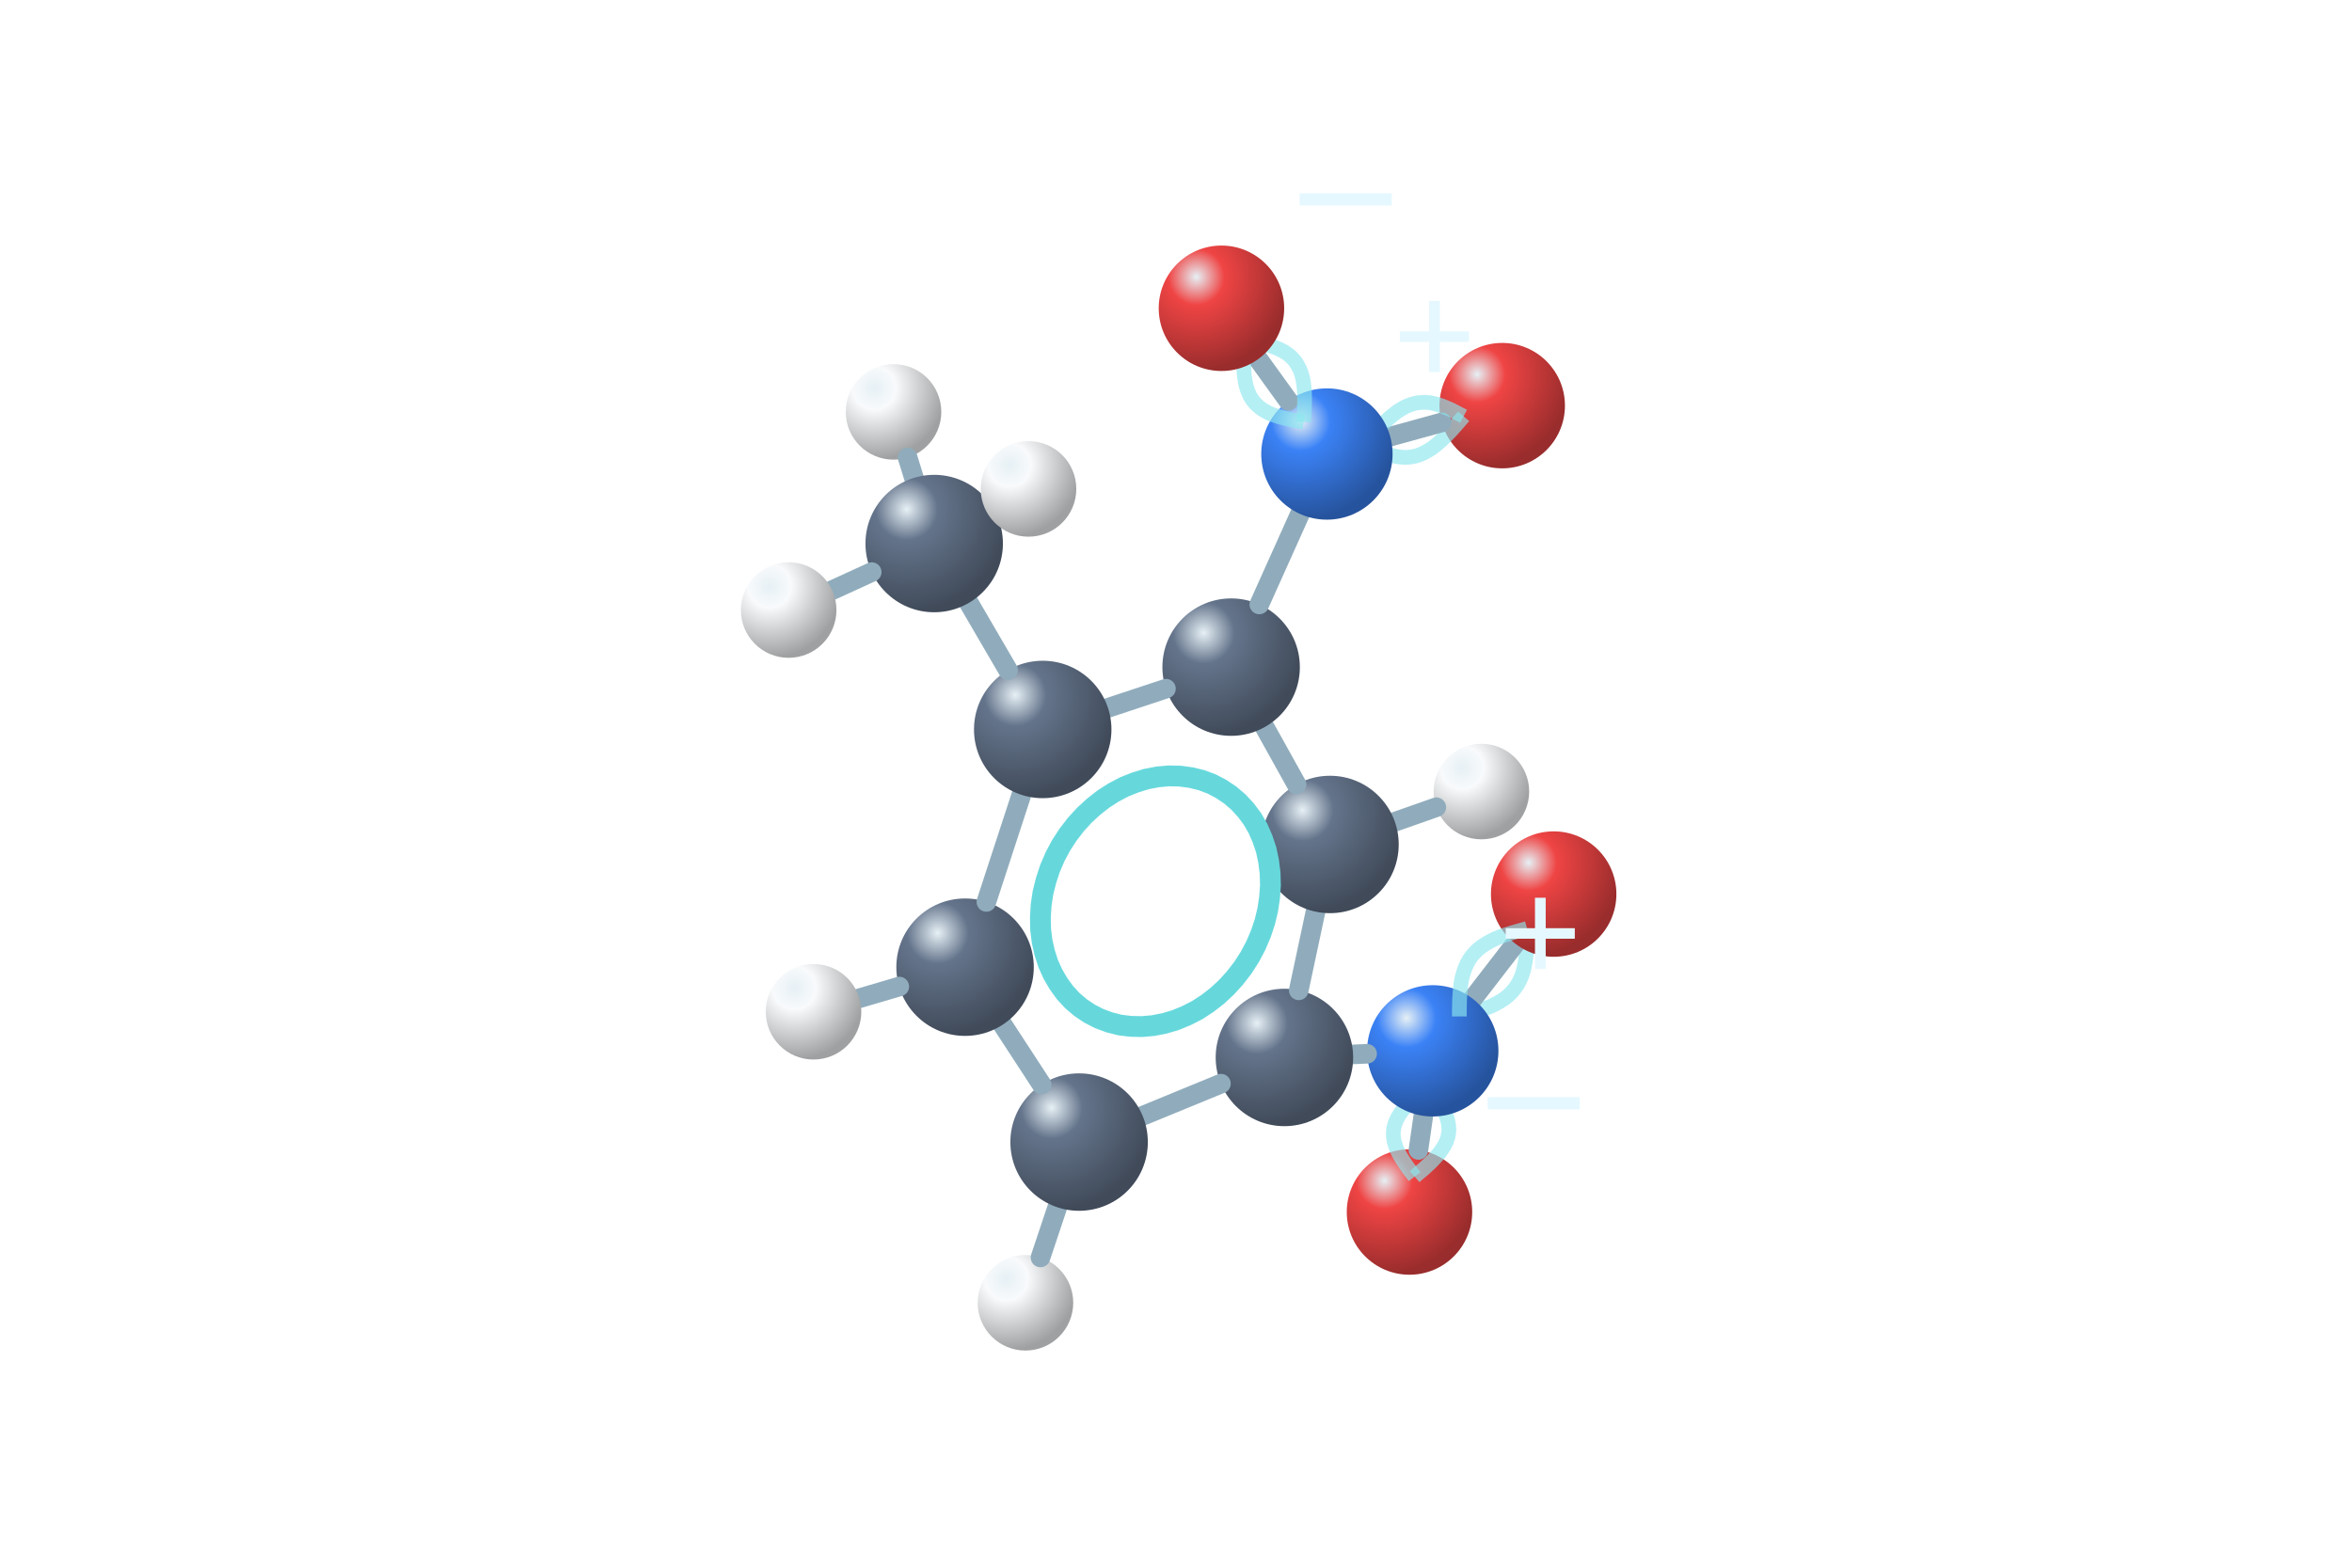
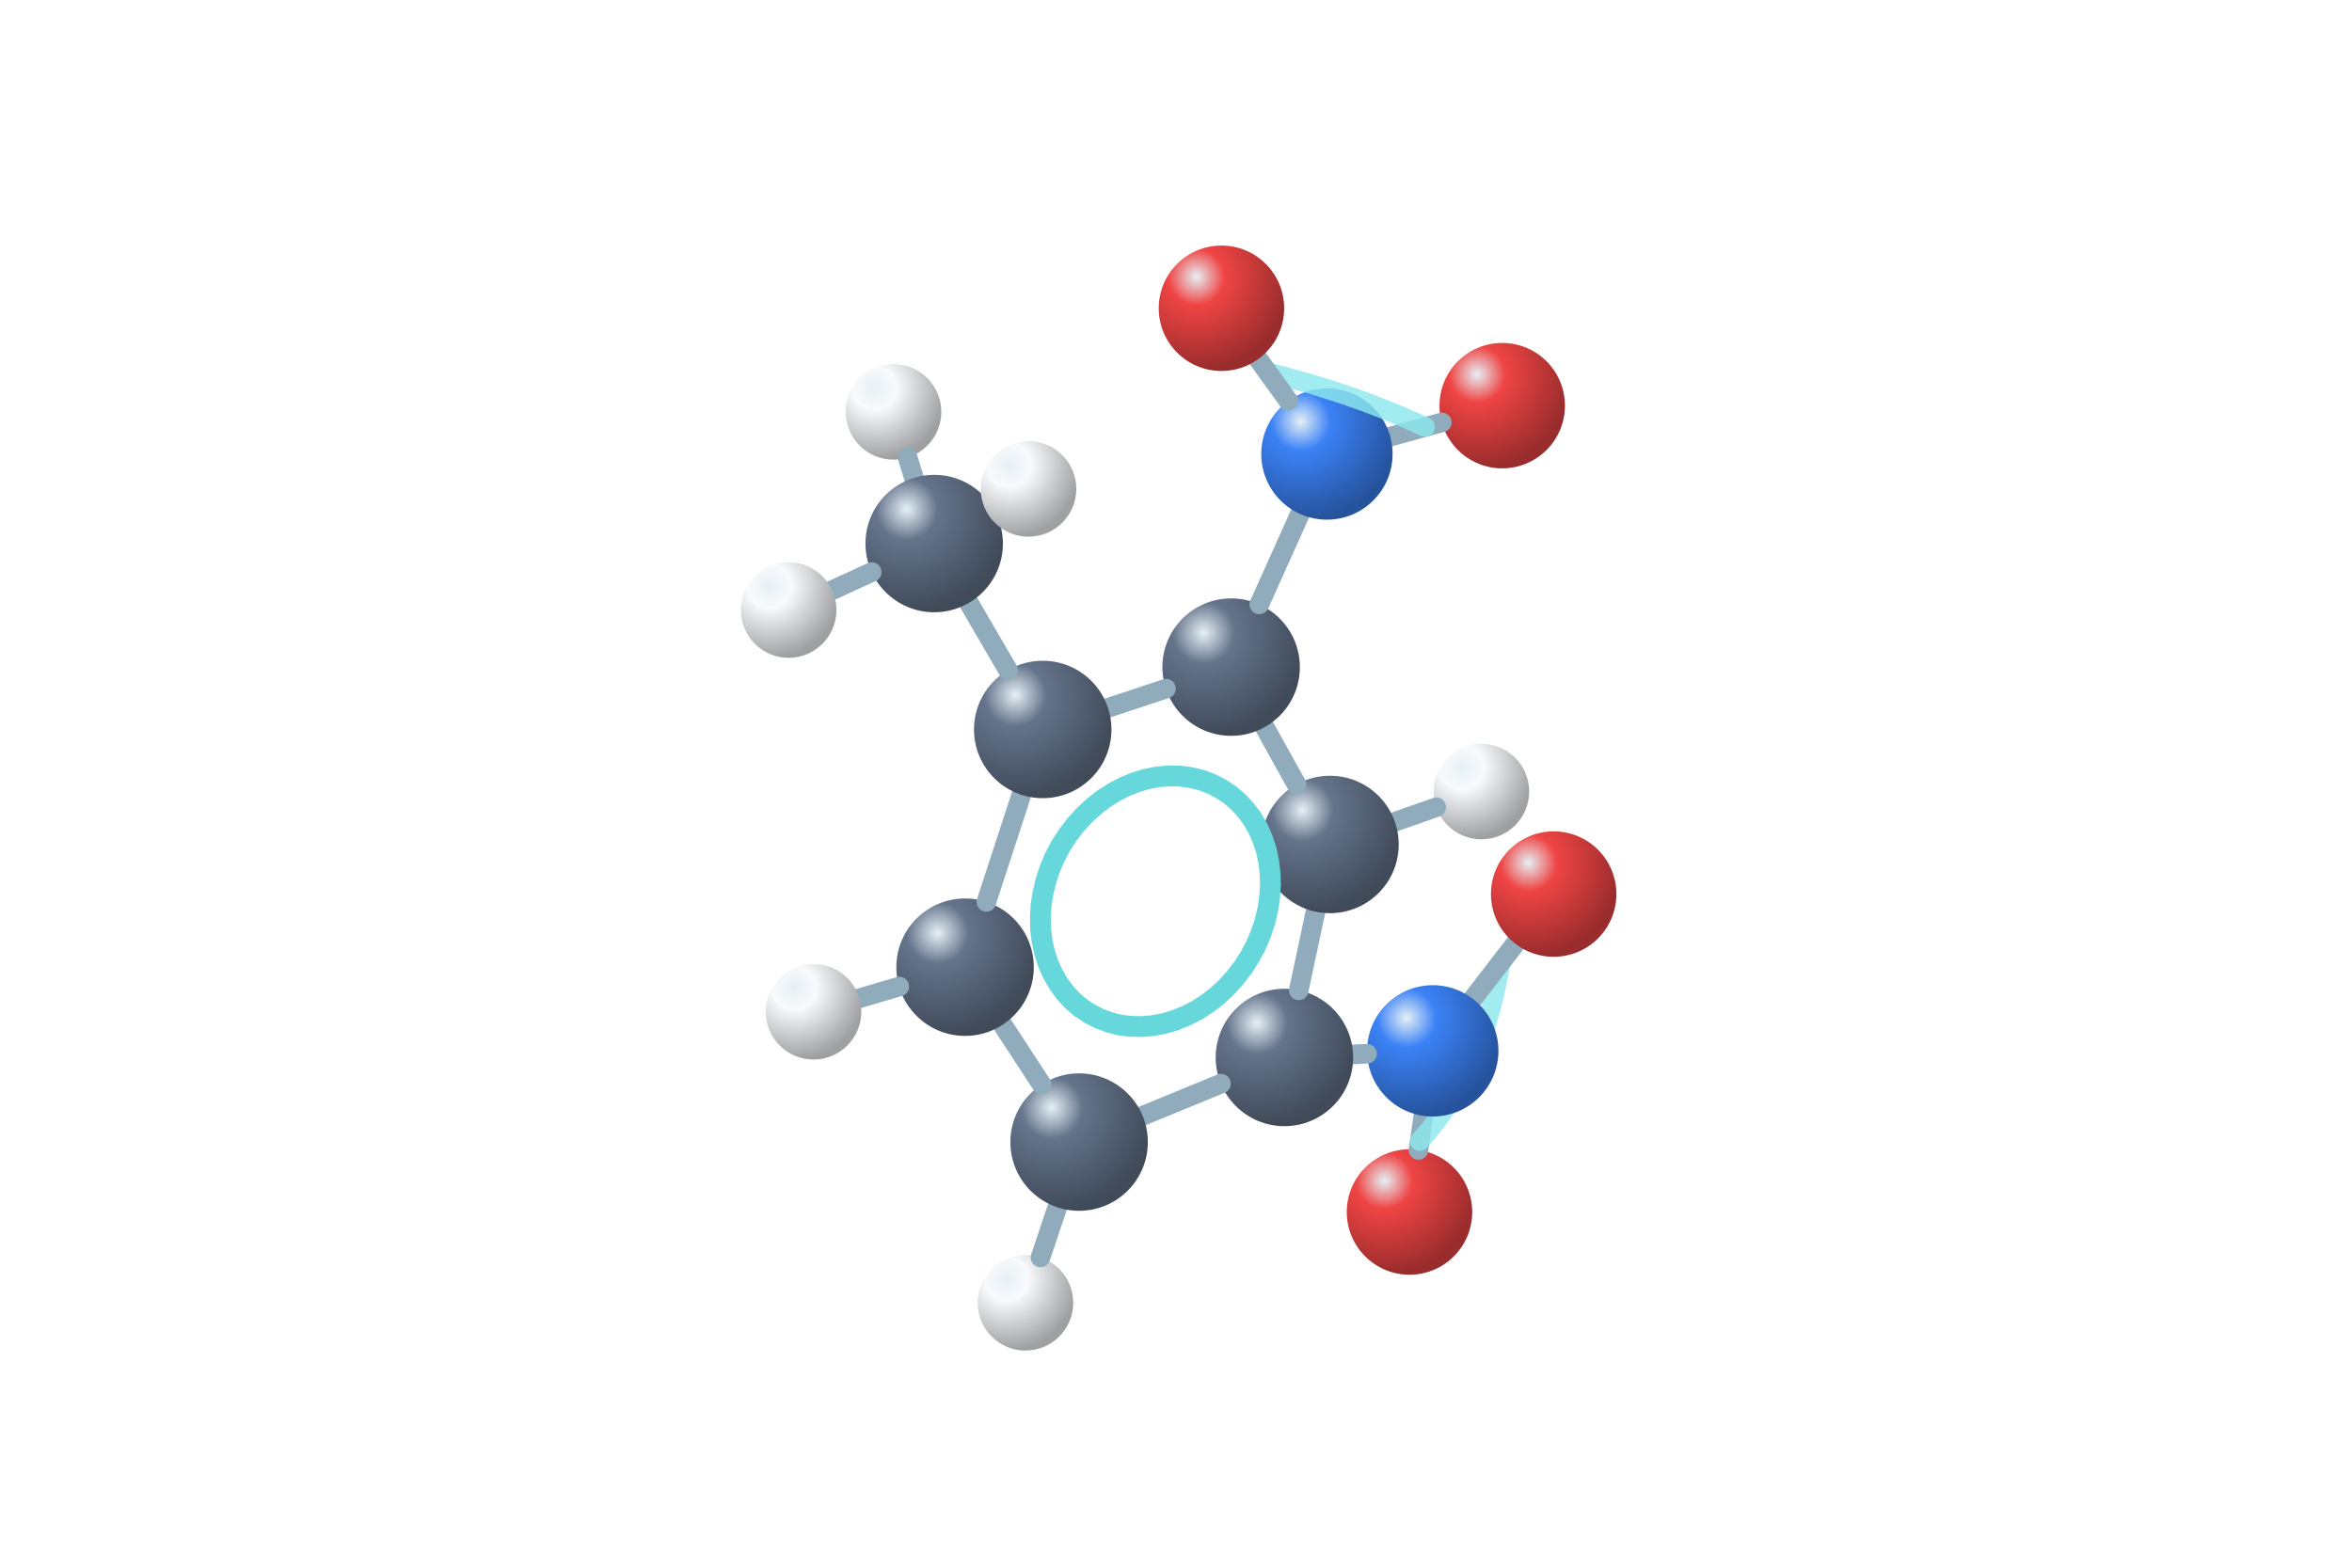
<svg xmlns="http://www.w3.org/2000/svg" viewBox="0 0 192 128">
  <defs>
    <radialGradient id="C" cx="30%" cy="25%" r="75%">
      <stop stop-color="#e6f0f5" />
      <stop offset=".3" stop-color="#64748b" />
      <stop offset="1" stop-color="#404a59" />
    </radialGradient>
    <radialGradient id="N" cx="30%" cy="25%" r="75%">
      <stop stop-color="#e6f0f5" />
      <stop offset=".3" stop-color="#3b82f6" />
      <stop offset="1" stop-color="#26539d" />
    </radialGradient>
    <radialGradient id="O" cx="30%" cy="25%" r="75%">
      <stop stop-color="#e6f0f5" />
      <stop offset=".3" stop-color="#ef4444" />
      <stop offset="1" stop-color="#992c2c" />
    </radialGradient>
    <radialGradient id="H" cx="30%" cy="25%" r="75%">
      <stop stop-color="#e6f0f5" />
      <stop offset=".3" stop-color="#f8fafc" />
      <stop offset="1" stop-color="#9fa0a1" />
    </radialGradient>
  </defs>
  <circle cx="115.06" cy="98.96" r="5.12" fill="url(#O)" />
  <path d="M116.19 91.11L115.79 93.89" stroke="#90acbc" stroke-width="1.6" stroke-linecap="round" />
-   <path d="M116.54 88.7L116.79 89.03L117.03 89.36L117.27 89.68L117.48 90.01L117.68 90.34L117.86 90.66L118.01 90.98L118.13 91.3L118.21 91.62L118.26 91.93L118.28 92.24L118.25 92.55L118.19 92.86L118.09 93.16L117.95 93.46L117.77 93.76L117.57 94.05L117.33 94.34L117.06 94.63L116.78 94.92L116.47 95.21L116.15 95.5L115.81 95.78L115.48 96.07" fill="none" stroke="#8ce7ee" stroke-opacity=".65" stroke-width="1.2" />
-   <path d="M116.54 88.7L116.2 88.98L115.87 89.27L115.55 89.55L115.24 89.84L114.95 90.13L114.69 90.42L114.45 90.71L114.24 91.01L114.07 91.3L113.93 91.6L113.83 91.91L113.76 92.21L113.74 92.52L113.75 92.83L113.8 93.15L113.89 93.46L114 93.78L114.15 94.1L114.33 94.43L114.53 94.75L114.75 95.08L114.98 95.41L115.23 95.74L115.48 96.07" fill="none" stroke="#8ce7ee" stroke-opacity=".65" stroke-width="1.2" />
-   <path d="M119.13 82.99L119.59 82.86L120.04 82.73L120.49 82.6L120.92 82.46L121.34 82.3L121.75 82.14L122.13 81.95L122.48 81.75L122.82 81.53L123.12 81.29L123.4 81.02L123.64 80.73L123.86 80.42L124.04 80.09L124.2 79.74L124.33 79.36L124.43 78.96L124.51 78.55L124.57 78.12L124.61 77.68L124.63 77.22L124.65 76.76L124.65 76.29L124.66 75.81" fill="none" stroke="#8ce7ee" stroke-opacity=".65" stroke-width="1.2" />
+   <path data-resonance-three-center="true" d="M122.48 78.63L122.41 79.11L122.32 79.59L122.23 80.07L122.13 80.54L122.03 81L121.92 81.46L121.81 81.92L121.69 82.37L121.56 82.82L121.43 83.26L121.29 83.7L121.15 84.13L121 84.56L120.84 84.98L120.68 85.4L120.51 85.82L120.33 86.23L120.15 86.64L119.97 87.04L119.78 87.44L119.58 87.83L119.37 88.22L119.16 88.6L118.95 88.98L118.73 89.35L118.5 89.72L118.27 90.09L118.03 90.45L117.78 90.8L117.53 91.16L117.27 91.5L117.01 91.85L116.74 92.18L116.46 92.52L116.18 92.85L115.89 93.17" fill="none" stroke="#8ce7ee" stroke-opacity=".82" stroke-width="1.6" stroke-linecap="round" />
  <path d="M120.23 81.55L123.7 77.05" stroke="#90acbc" stroke-width="1.6" stroke-linecap="round" />
  <circle cx="116.96" cy="85.8" r="5.36" fill="url(#N)" />
  <circle cx="126.83" cy="73" r="5.12" fill="url(#O)" />
-   <path d="M119.13 82.99L119.13 82.51L119.14 82.04L119.15 81.58L119.18 81.12L119.22 80.68L119.27 80.25L119.35 79.83L119.46 79.44L119.59 79.06L119.74 78.71L119.93 78.37L120.14 78.06L120.39 77.78L120.66 77.51L120.97 77.27L121.3 77.05L121.66 76.85L122.04 76.66L122.44 76.49L122.86 76.34L123.3 76.2L123.74 76.07L124.2 75.94L124.66 75.81" fill="none" stroke="#8ce7ee" stroke-opacity=".65" stroke-width="1.2" />
  <path d="M110.45 86.09L111.6 86.04" stroke="#90acbc" stroke-width="1.6" stroke-linecap="round" />
  <circle cx="120.93" cy="64.63" r="3.9" fill="url(#H)" />
  <circle cx="104.85" cy="86.34" r="5.61" fill="url(#C)" />
  <path d="M113.86 67.1L117.25 65.91" stroke="#90acbc" stroke-width="1.6" stroke-linecap="round" />
  <path d="M107.39 74.43L106.02 80.86" stroke="#90acbc" stroke-width="1.6" stroke-linecap="round" />
  <path d="M99.67 88.48L93.27 91.11" stroke="#90acbc" stroke-width="1.6" stroke-linecap="round" />
  <circle cx="108.57" cy="68.95" r="5.61" fill="url(#C)" />
  <circle cx="83.71" cy="106.37" r="3.9" fill="url(#H)" />
  <path d="M86.31 98.57L84.94 102.67" stroke="#90acbc" stroke-width="1.6" stroke-linecap="round" />
  <circle cx="88.09" cy="93.25" r="5.61" fill="url(#C)" />
  <path d="M103.23 59.36L105.84 64.05" stroke="#90acbc" stroke-width="1.6" stroke-linecap="round" />
  <circle cx="122.63" cy="33.12" r="5.12" fill="url(#O)" />
-   <path d="M89.26 65.88L88.51 66.57L87.81 67.34L87.18 68.16L86.61 69.04L86.12 69.96L85.71 70.92L85.39 71.9L85.14 72.9L84.99 73.9L84.93 74.9L84.95 75.89L85.07 76.86L85.28 77.79L85.57 78.69L85.95 79.53L86.41 80.32L86.94 81.05L87.54 81.7L88.21 82.27L88.94 82.76L89.72 83.16L90.55 83.47L91.41 83.69L92.3 83.8L93.21 83.82L94.13 83.74L95.05 83.56L95.96 83.29L96.86 82.92L97.74 82.47L98.58 81.92L99.38 81.3L100.13 80.6L100.82 79.84L101.46 79.01L102.02 78.14L102.51 77.22L102.92 76.26L103.25 75.28L103.49 74.28L103.64 73.28L103.71 72.27L103.68 71.28L103.56 70.32L103.36 69.38L103.06 68.49L102.69 67.64L102.23 66.85L101.69 66.13L101.09 65.48L100.42 64.91L99.69 64.42L98.91 64.01L98.08 63.7L97.22 63.49L96.33 63.37L95.42 63.35L94.51 63.43L93.58 63.61L92.67 63.89L91.77 64.25L90.9 64.71L90.06 65.25Z" fill="none" stroke="#66d8dc" stroke-width="1.7" />
+   <path data-aromatic-ring="true" d="M89.26 65.88L88.51 66.57L87.81 67.34L87.18 68.16L86.61 69.04L86.12 69.96L85.71 70.92L85.39 71.9L85.14 72.9L84.99 73.9L84.93 74.9L84.95 75.89L85.07 76.86L85.28 77.79L85.57 78.69L85.95 79.53L86.41 80.32L86.94 81.05L87.54 81.7L88.21 82.27L88.94 82.76L89.72 83.16L90.55 83.47L91.41 83.69L92.3 83.8L93.21 83.82L94.13 83.74L95.05 83.56L95.96 83.29L96.86 82.92L97.74 82.47L98.58 81.92L99.38 81.3L100.13 80.6L100.82 79.84L101.46 79.01L102.02 78.14L102.51 77.22L102.92 76.26L103.25 75.28L103.49 74.28L103.64 73.28L103.71 72.27L103.68 71.28L103.56 70.32L103.36 69.38L103.06 68.49L102.69 67.64L102.23 66.85L101.69 66.13L101.09 65.48L100.42 64.91L99.69 64.42L98.91 64.01L98.08 63.7L97.22 63.49L96.33 63.37L95.42 63.35L94.51 63.43L93.58 63.61L92.67 63.89L91.77 64.25L90.9 64.71L90.06 65.25Z" fill="none" stroke="#66d8dc" stroke-width="1.7" />
  <path d="M85.03 88.55L81.84 83.66" stroke="#90acbc" stroke-width="1.6" stroke-linecap="round" />
-   <path d="M111.47 36.2L111.82 36.39L112.16 36.57L112.51 36.74L112.86 36.9L113.2 37.04L113.55 37.16L113.89 37.25L114.23 37.31L114.58 37.34L114.91 37.34L115.25 37.3L115.59 37.23L115.92 37.12L116.25 36.97L116.58 36.79L116.91 36.58L117.23 36.33L117.56 36.05L117.88 35.75L118.2 35.43L118.52 35.09L118.84 34.73L119.16 34.36L119.48 33.99" fill="none" stroke="#8ce7ee" stroke-opacity=".65" stroke-width="1.2" />
  <path d="M113.49 35.65L117.7 34.49" stroke="#90acbc" stroke-width="1.6" stroke-linecap="round" />
  <circle cx="100.5" cy="54.47" r="5.61" fill="url(#C)" />
-   <path d="M111.47 36.2L111.79 35.83L112.11 35.47L112.43 35.11L112.75 34.77L113.07 34.45L113.39 34.14L113.72 33.87L114.04 33.62L114.37 33.41L114.7 33.22L115.03 33.08L115.36 32.97L115.7 32.89L116.04 32.86L116.37 32.85L116.72 32.88L117.06 32.95L117.4 33.04L117.75 33.16L118.09 33.3L118.44 33.45L118.79 33.63L119.13 33.81L119.48 33.99" fill="none" stroke="#8ce7ee" stroke-opacity=".65" stroke-width="1.2" />
  <path d="M102.8 49.35L106.12 41.96" stroke="#90acbc" stroke-width="1.6" stroke-linecap="round" />
  <path d="M90.44 57.8L95.18 56.23" stroke="#90acbc" stroke-width="1.6" stroke-linecap="round" />
  <circle cx="108.32" cy="37.07" r="5.36" fill="url(#N)" />
  <circle cx="78.78" cy="78.97" r="5.61" fill="url(#C)" />
+   <path data-resonance-three-center="true" d="M116.33 34.86L116.01 34.71L115.68 34.56L115.36 34.41L115.03 34.27L114.7 34.12L114.36 33.98L114.03 33.84L113.69 33.7L113.35 33.56L113.01 33.42L112.67 33.29L112.32 33.16L111.98 33.02L111.63 32.89L111.28 32.76L110.93 32.64L110.57 32.51L110.22 32.39L109.86 32.26L109.5 32.14L109.14 32.02L108.78 31.9L108.41 31.79L108.04 31.67L107.68 31.56L107.3 31.44L106.93 31.33L106.56 31.23L106.18 31.12L105.8 31.01L105.42 30.91L105.04 30.8L104.66 30.7L104.27 30.6L103.89 30.5L103.5 30.41" fill="none" stroke="#8ce7ee" stroke-opacity=".82" stroke-width="1.6" stroke-linecap="round" />
  <path d="M80.52 73.64L83.38 64.89" stroke="#90acbc" stroke-width="1.6" stroke-linecap="round" />
  <path d="M73.41 80.55L70.15 81.51" stroke="#90acbc" stroke-width="1.6" stroke-linecap="round" />
  <circle cx="85.12" cy="59.56" r="5.61" fill="url(#C)" />
  <circle cx="72.94" cy="33.63" r="3.9" fill="url(#H)" />
  <path d="M105.17 32.73L102.71 29.32" stroke="#90acbc" stroke-width="1.6" stroke-linecap="round" />
-   <path d="M106.42 34.45L106.45 33.97L106.48 33.5L106.49 33.03L106.5 32.56L106.49 32.12L106.46 31.69L106.41 31.27L106.34 30.88L106.24 30.52L106.11 30.17L105.95 29.86L105.77 29.56L105.55 29.3L105.31 29.06L105.03 28.85L104.73 28.66L104.4 28.5L104.05 28.35L103.68 28.23L103.28 28.12L102.88 28.03L102.46 27.94L102.03 27.86L101.6 27.79" fill="none" stroke="#8ce7ee" stroke-opacity=".65" stroke-width="1.2" />
-   <path d="M106.42 34.45L105.99 34.38L105.57 34.3L105.15 34.22L104.74 34.12L104.35 34.01L103.98 33.89L103.62 33.75L103.3 33.58L102.99 33.39L102.72 33.18L102.47 32.94L102.26 32.68L102.07 32.39L101.92 32.07L101.79 31.73L101.69 31.36L101.62 30.97L101.57 30.56L101.54 30.13L101.53 29.68L101.53 29.22L101.55 28.75L101.57 28.27L101.6 27.79" fill="none" stroke="#8ce7ee" stroke-opacity=".65" stroke-width="1.2" />
  <circle cx="66.41" cy="82.61" r="3.9" fill="url(#H)" />
  <path d="M82.29 54.72L79.09 49.23" stroke="#90acbc" stroke-width="1.6" stroke-linecap="round" />
  <path d="M74.61 39.03L74.09 37.35" stroke="#90acbc" stroke-width="1.6" stroke-linecap="round" />
  <circle cx="99.71" cy="25.17" r="5.12" fill="url(#O)" />
  <circle cx="76.26" cy="44.38" r="5.61" fill="url(#C)" />
  <path d="M71.16 46.71L67.93 48.19" stroke="#90acbc" stroke-width="1.6" stroke-linecap="round" />
  <circle cx="64.38" cy="49.81" r="3.9" fill="url(#H)" />
  <circle cx="83.96" cy="39.92" r="3.9" fill="url(#H)" />
-   <text x="113.68" y="31.71" fill="#e5f8ff" font-size="12" font-family="sans-serif">+</text>
-   <text x="104.83" y="20.05" fill="#e5f8ff" font-size="12" font-family="sans-serif">−</text>
-   <text x="122.32" y="80.44" fill="#e5f8ff" font-size="12" font-family="sans-serif">+</text>
-   <text x="120.18" y="93.84" fill="#e5f8ff" font-size="12" font-family="sans-serif">−</text>
</svg>
